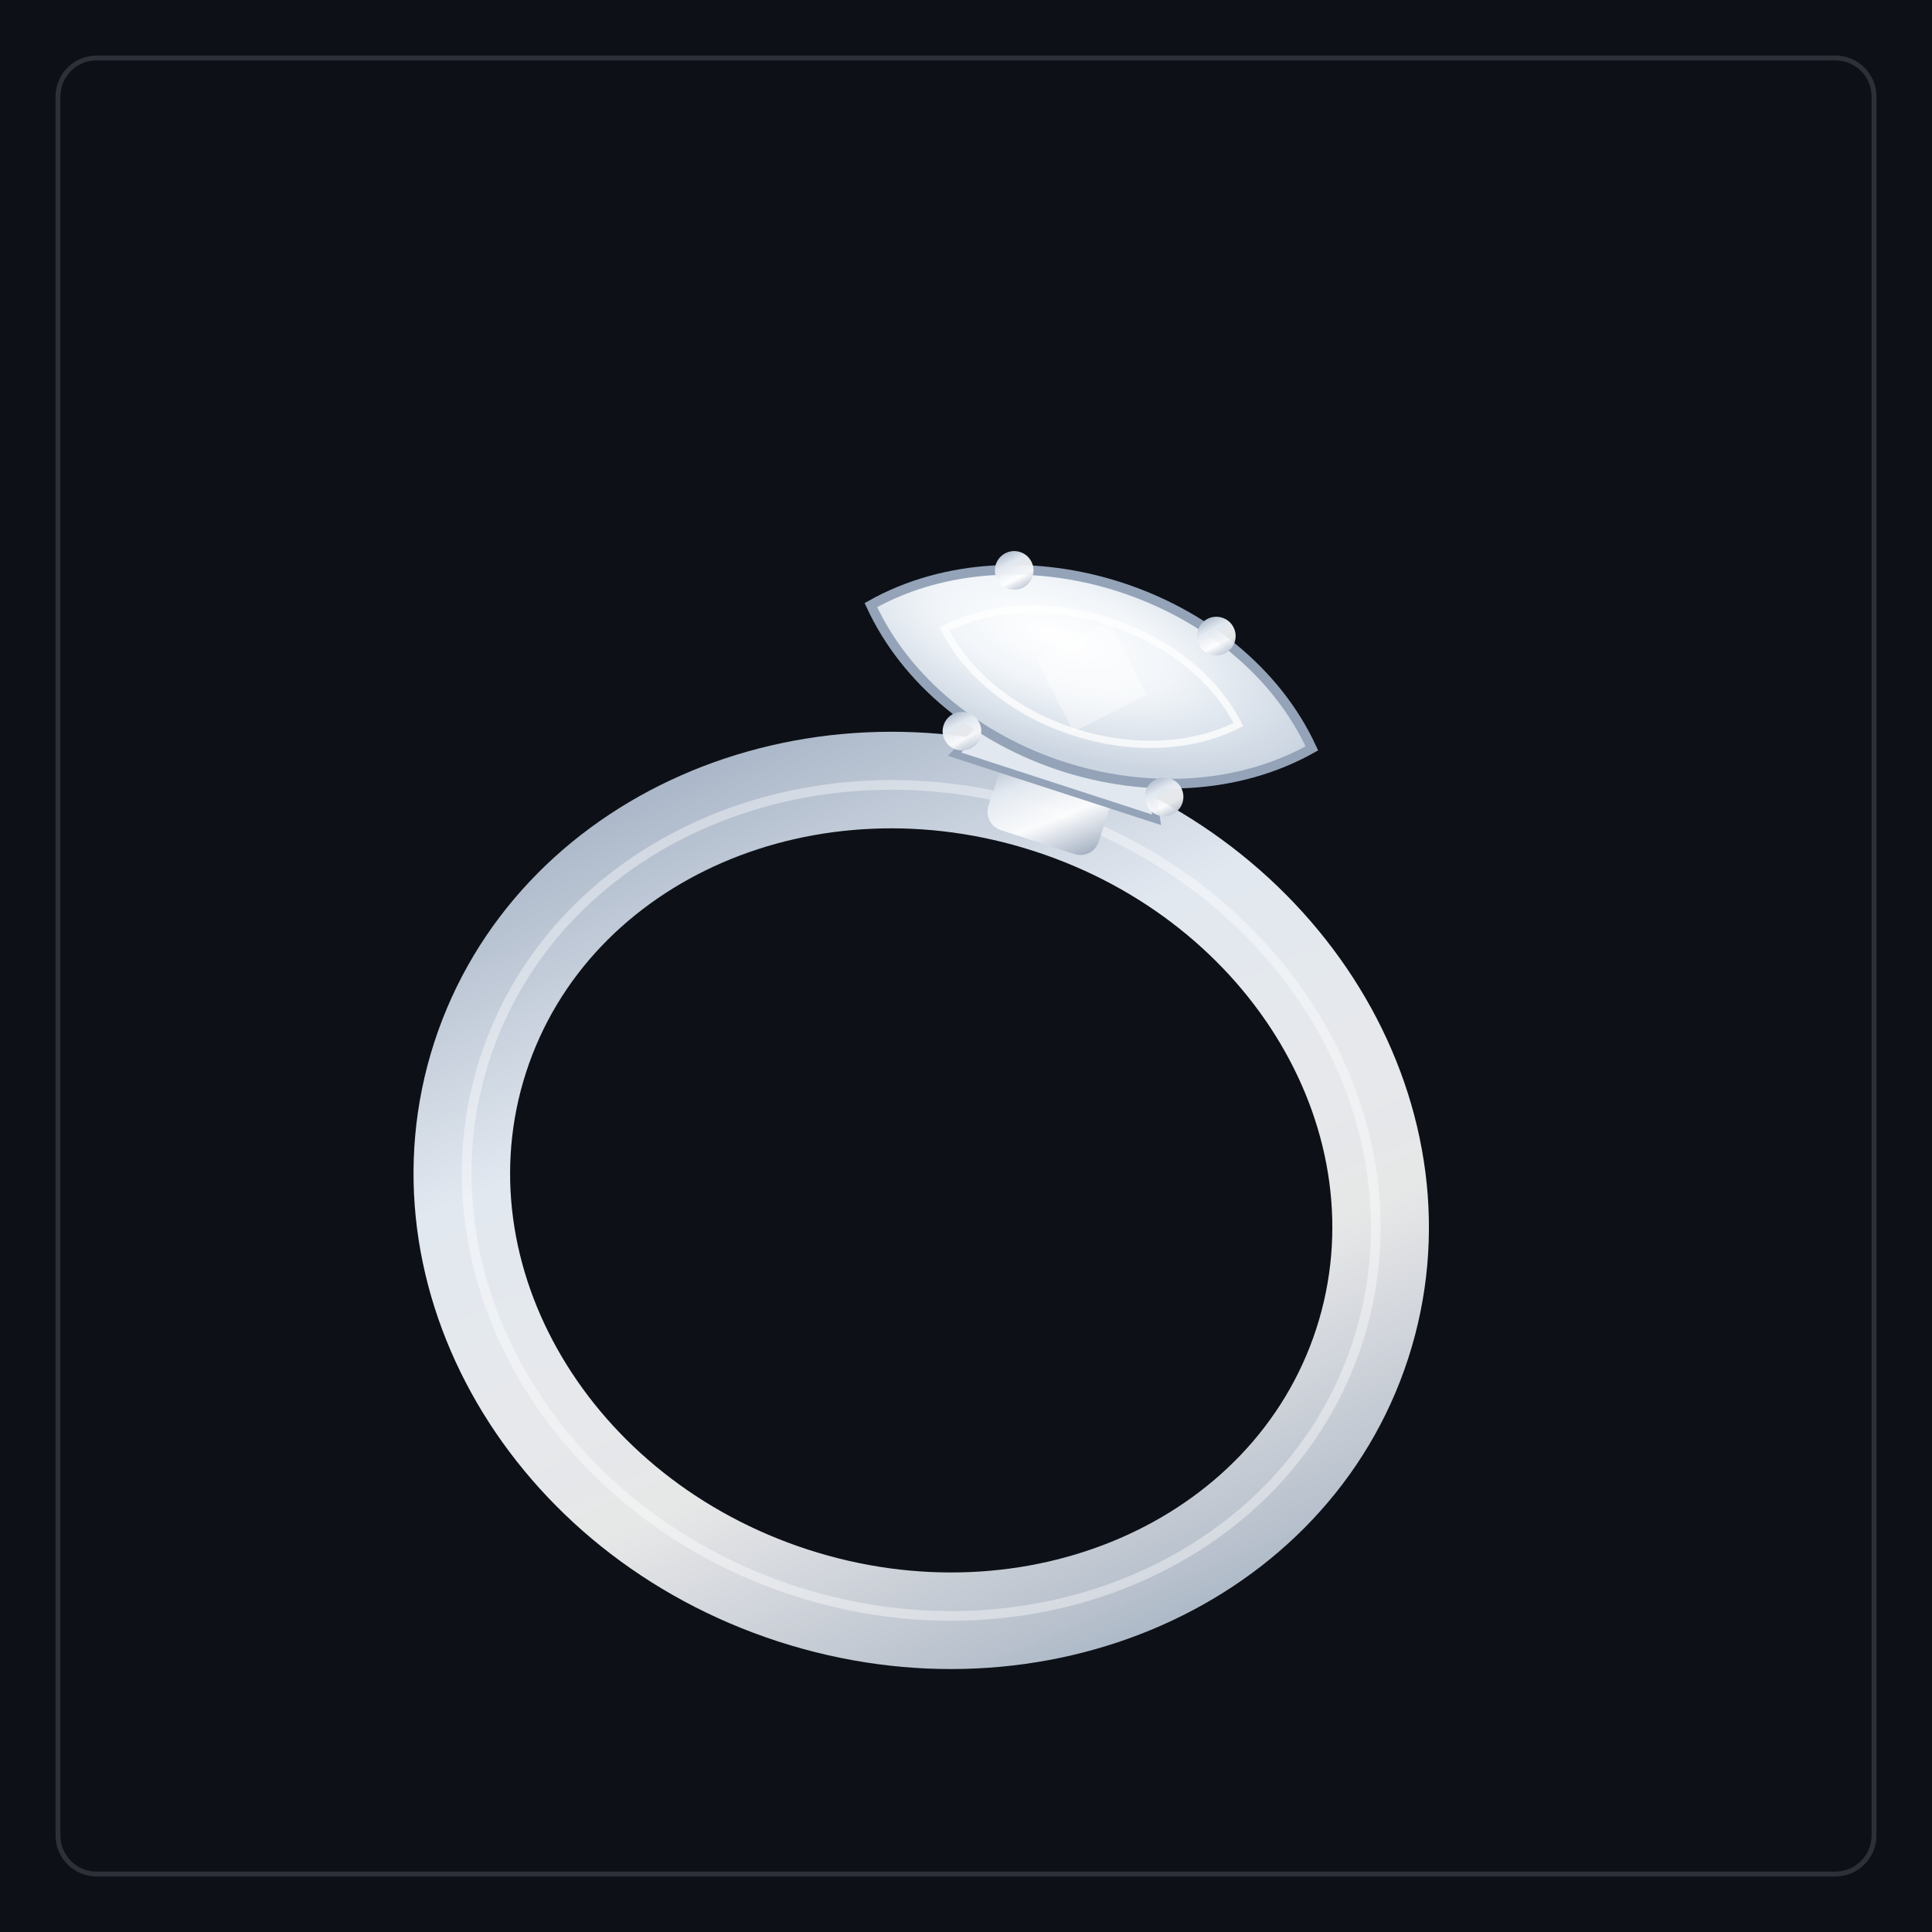
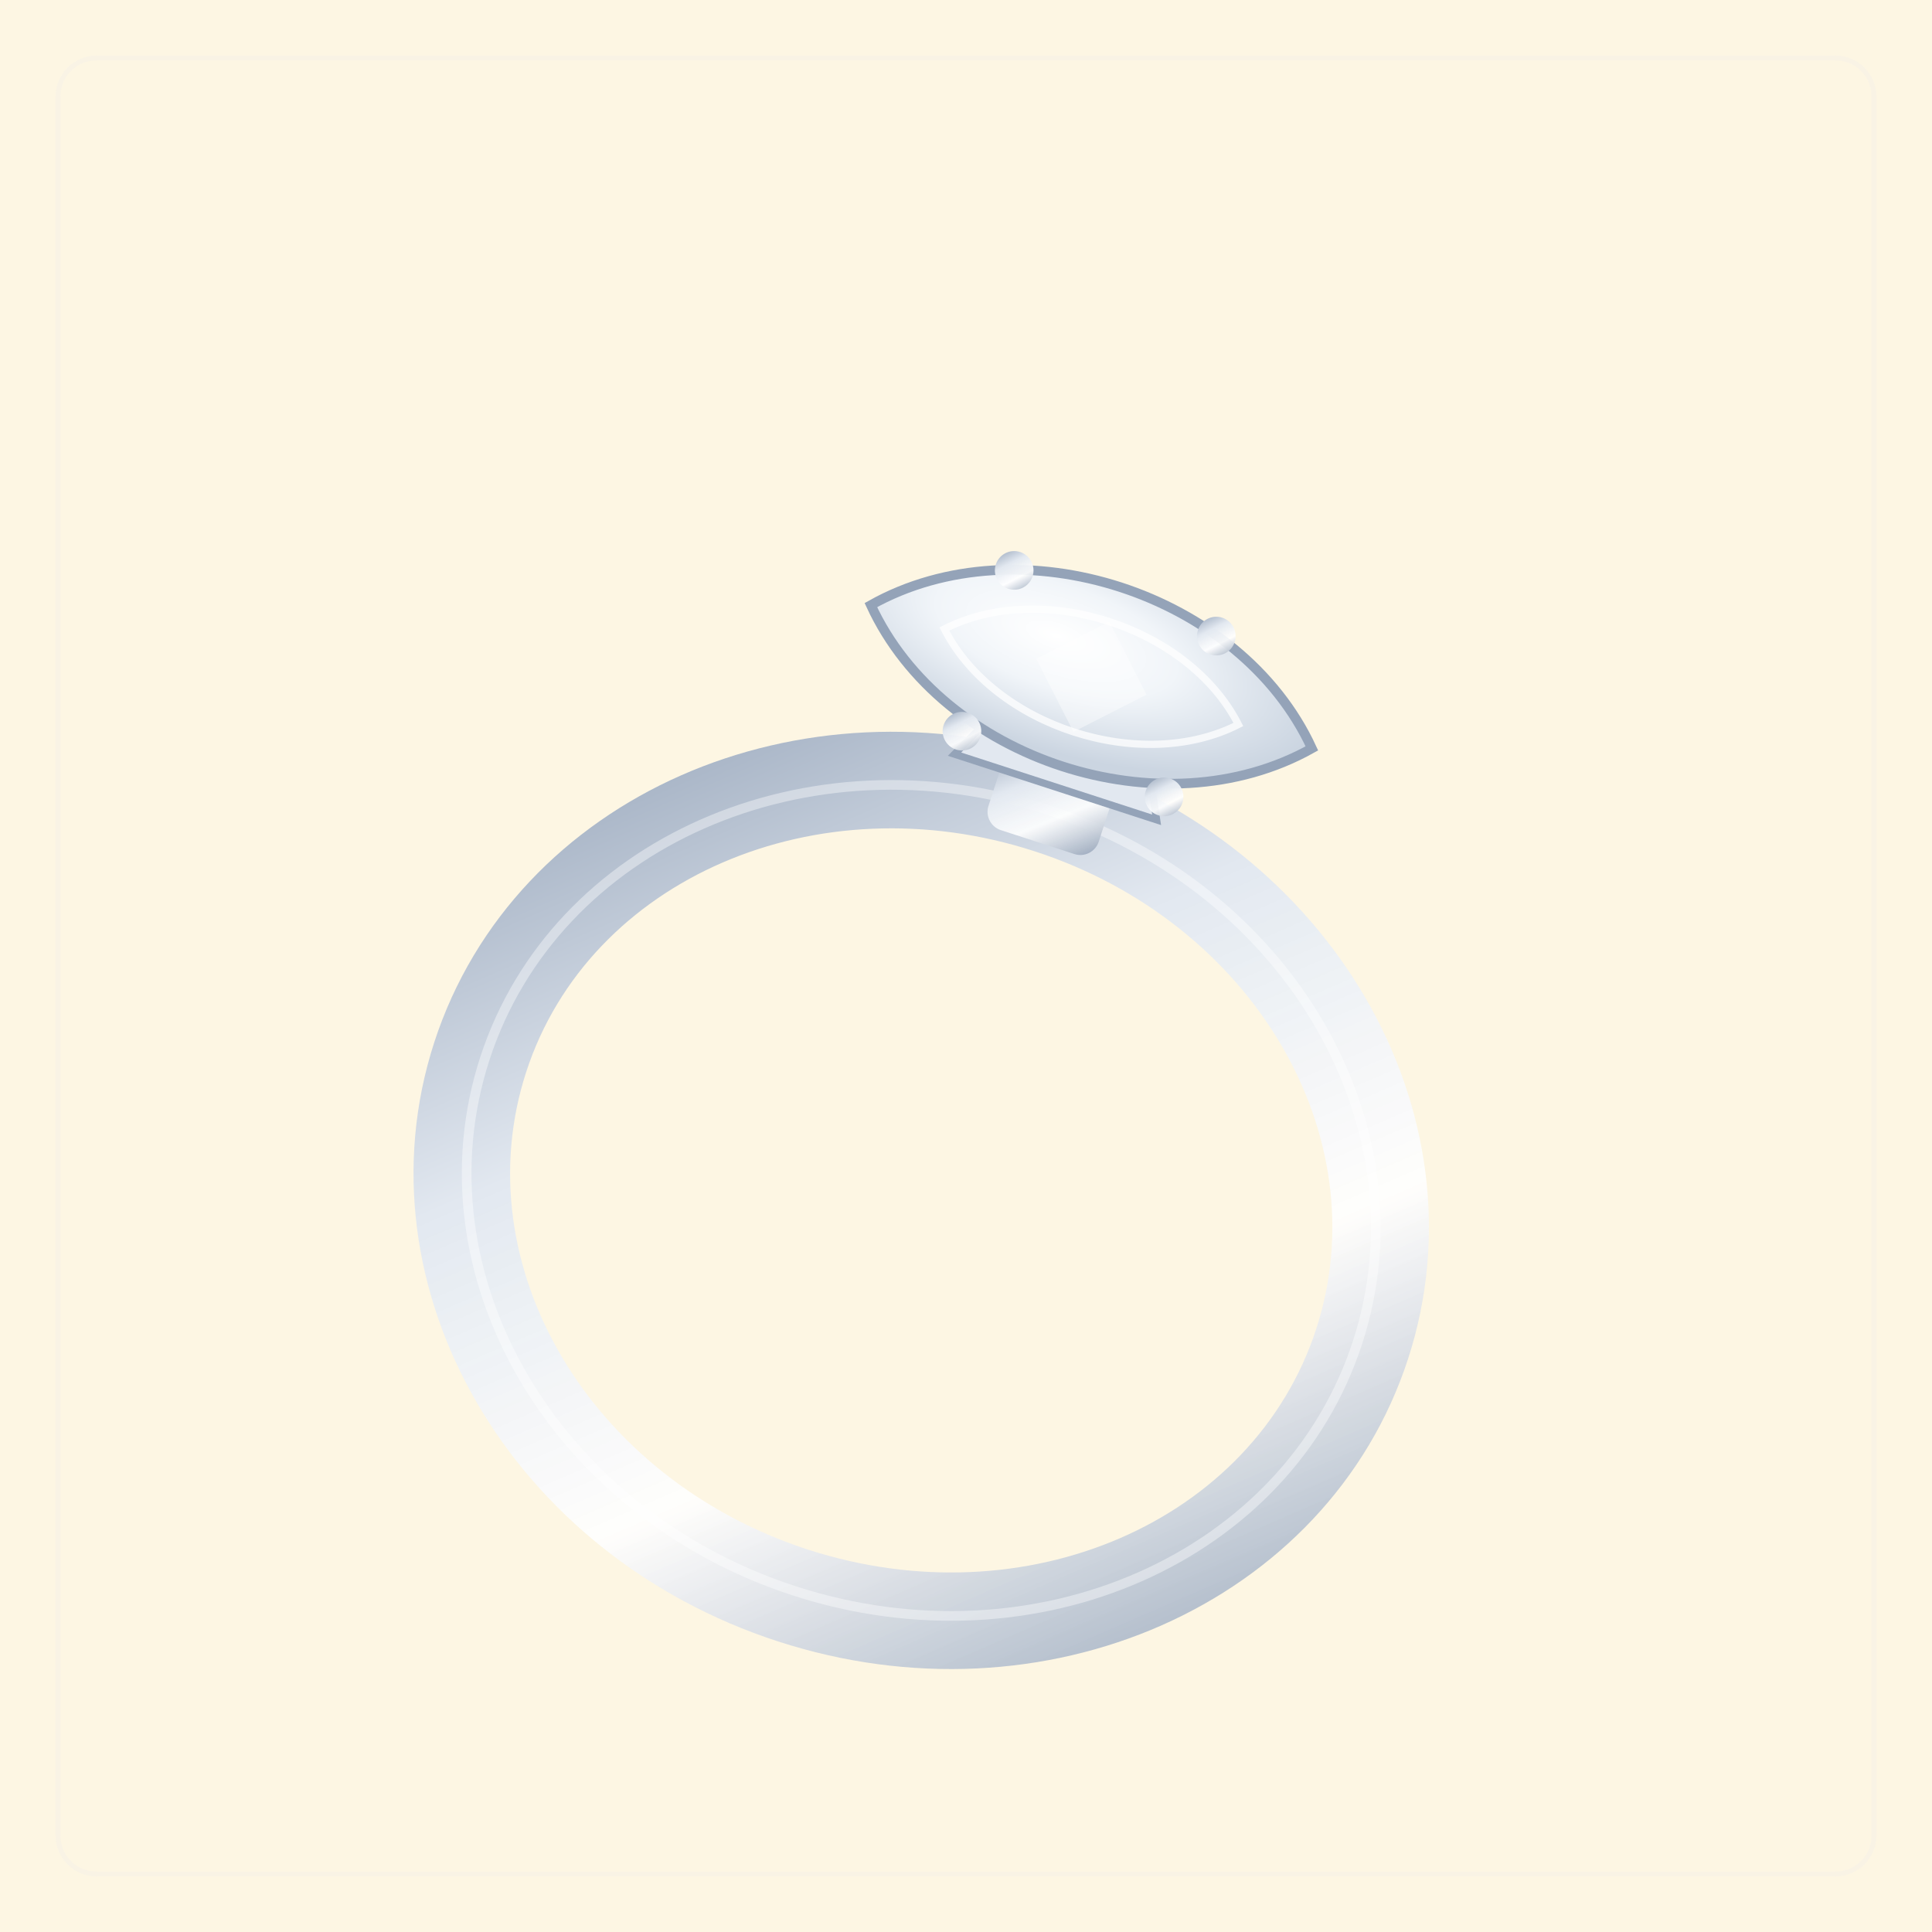
<svg xmlns="http://www.w3.org/2000/svg" viewBox="0 0 400 400" width="100%" height="100%">
-   <rect width="400" height="400" fill="#0d1117" />
+   <rect width="400" height="400" fill="#fdf6e3" />
  <rect x="12" y="12" width="376" height="376" rx="8" fill="none" stroke="#e2e8f0" stroke-opacity="0.15" stroke-width="1" />
  <defs>
    <linearGradient id="bandGrad" x1="0%" y1="0%" x2="100%" y2="100%">
      <stop offset="0%" stop-color="#94a3b8" />
      <stop offset="35%" stop-color="#e2e8f0" />
      <stop offset="65%" stop-color="#ffffff" stop-opacity="0.9" />
      <stop offset="100%" stop-color="#94a3b8" />
    </linearGradient>
    <radialGradient id="gemGrad" cx="40%" cy="35%" r="60%">
      <stop offset="0%" stop-color="#ffffff" />
      <stop offset="45%" stop-color="#f1f5f9" />
      <stop offset="100%" stop-color="#cbd5e1" />
    </radialGradient>
  </defs>
  <g transform="rotate(18 200 220)">
    <ellipse cx="200" cy="250" rx="95" ry="85" fill="none" stroke="url(#bandGrad)" stroke-width="22" stroke-linecap="round" />
    <ellipse cx="200" cy="250" rx="95" ry="85" fill="none" stroke="#ffffff" stroke-width="2" opacity="0.4" />
-     <ellipse cx="200" cy="250" rx="84" ry="74" fill="none" stroke="#0d1117" stroke-width="4" />
+     <ellipse cx="200" cy="250" rx="84" ry="74" fill="none" stroke="#fdf6e3" stroke-width="4" />
    <rect x="188" y="152" width="24" height="20" rx="4" fill="url(#bandGrad)" />
    <path d="M178,160 L188,140 L212,140 L222,160 Z" fill="#e2e8f0" stroke="#94a3b8" stroke-width="1.5" />
    <g transform="translate(200, 136)">
      <path d="M-48,0 C-24,-26 24,-26 48,0 C24,26 -24,26 -48,0 Z" fill="url(#gemGrad)" stroke="#94a3b8" stroke-width="2" />
      <path d="M-32,0 C-16,-16 16,-16 32,0 C16,16 -16,16 -32,0 Z" fill="none" stroke="#ffffff" stroke-width="1.5" opacity="0.75" />
      <polygon points="0,-12 12,0 0,12 -12,0" fill="#ffffff" opacity="0.4" />
    </g>
    <circle cx="178" cy="120" r="4" fill="url(#bandGrad)" />
    <circle cx="222" cy="120" r="4" fill="url(#bandGrad)" />
    <circle cx="178" cy="155" r="4" fill="url(#bandGrad)" />
    <circle cx="222" cy="155" r="4" fill="url(#bandGrad)" />
  </g>
</svg>
